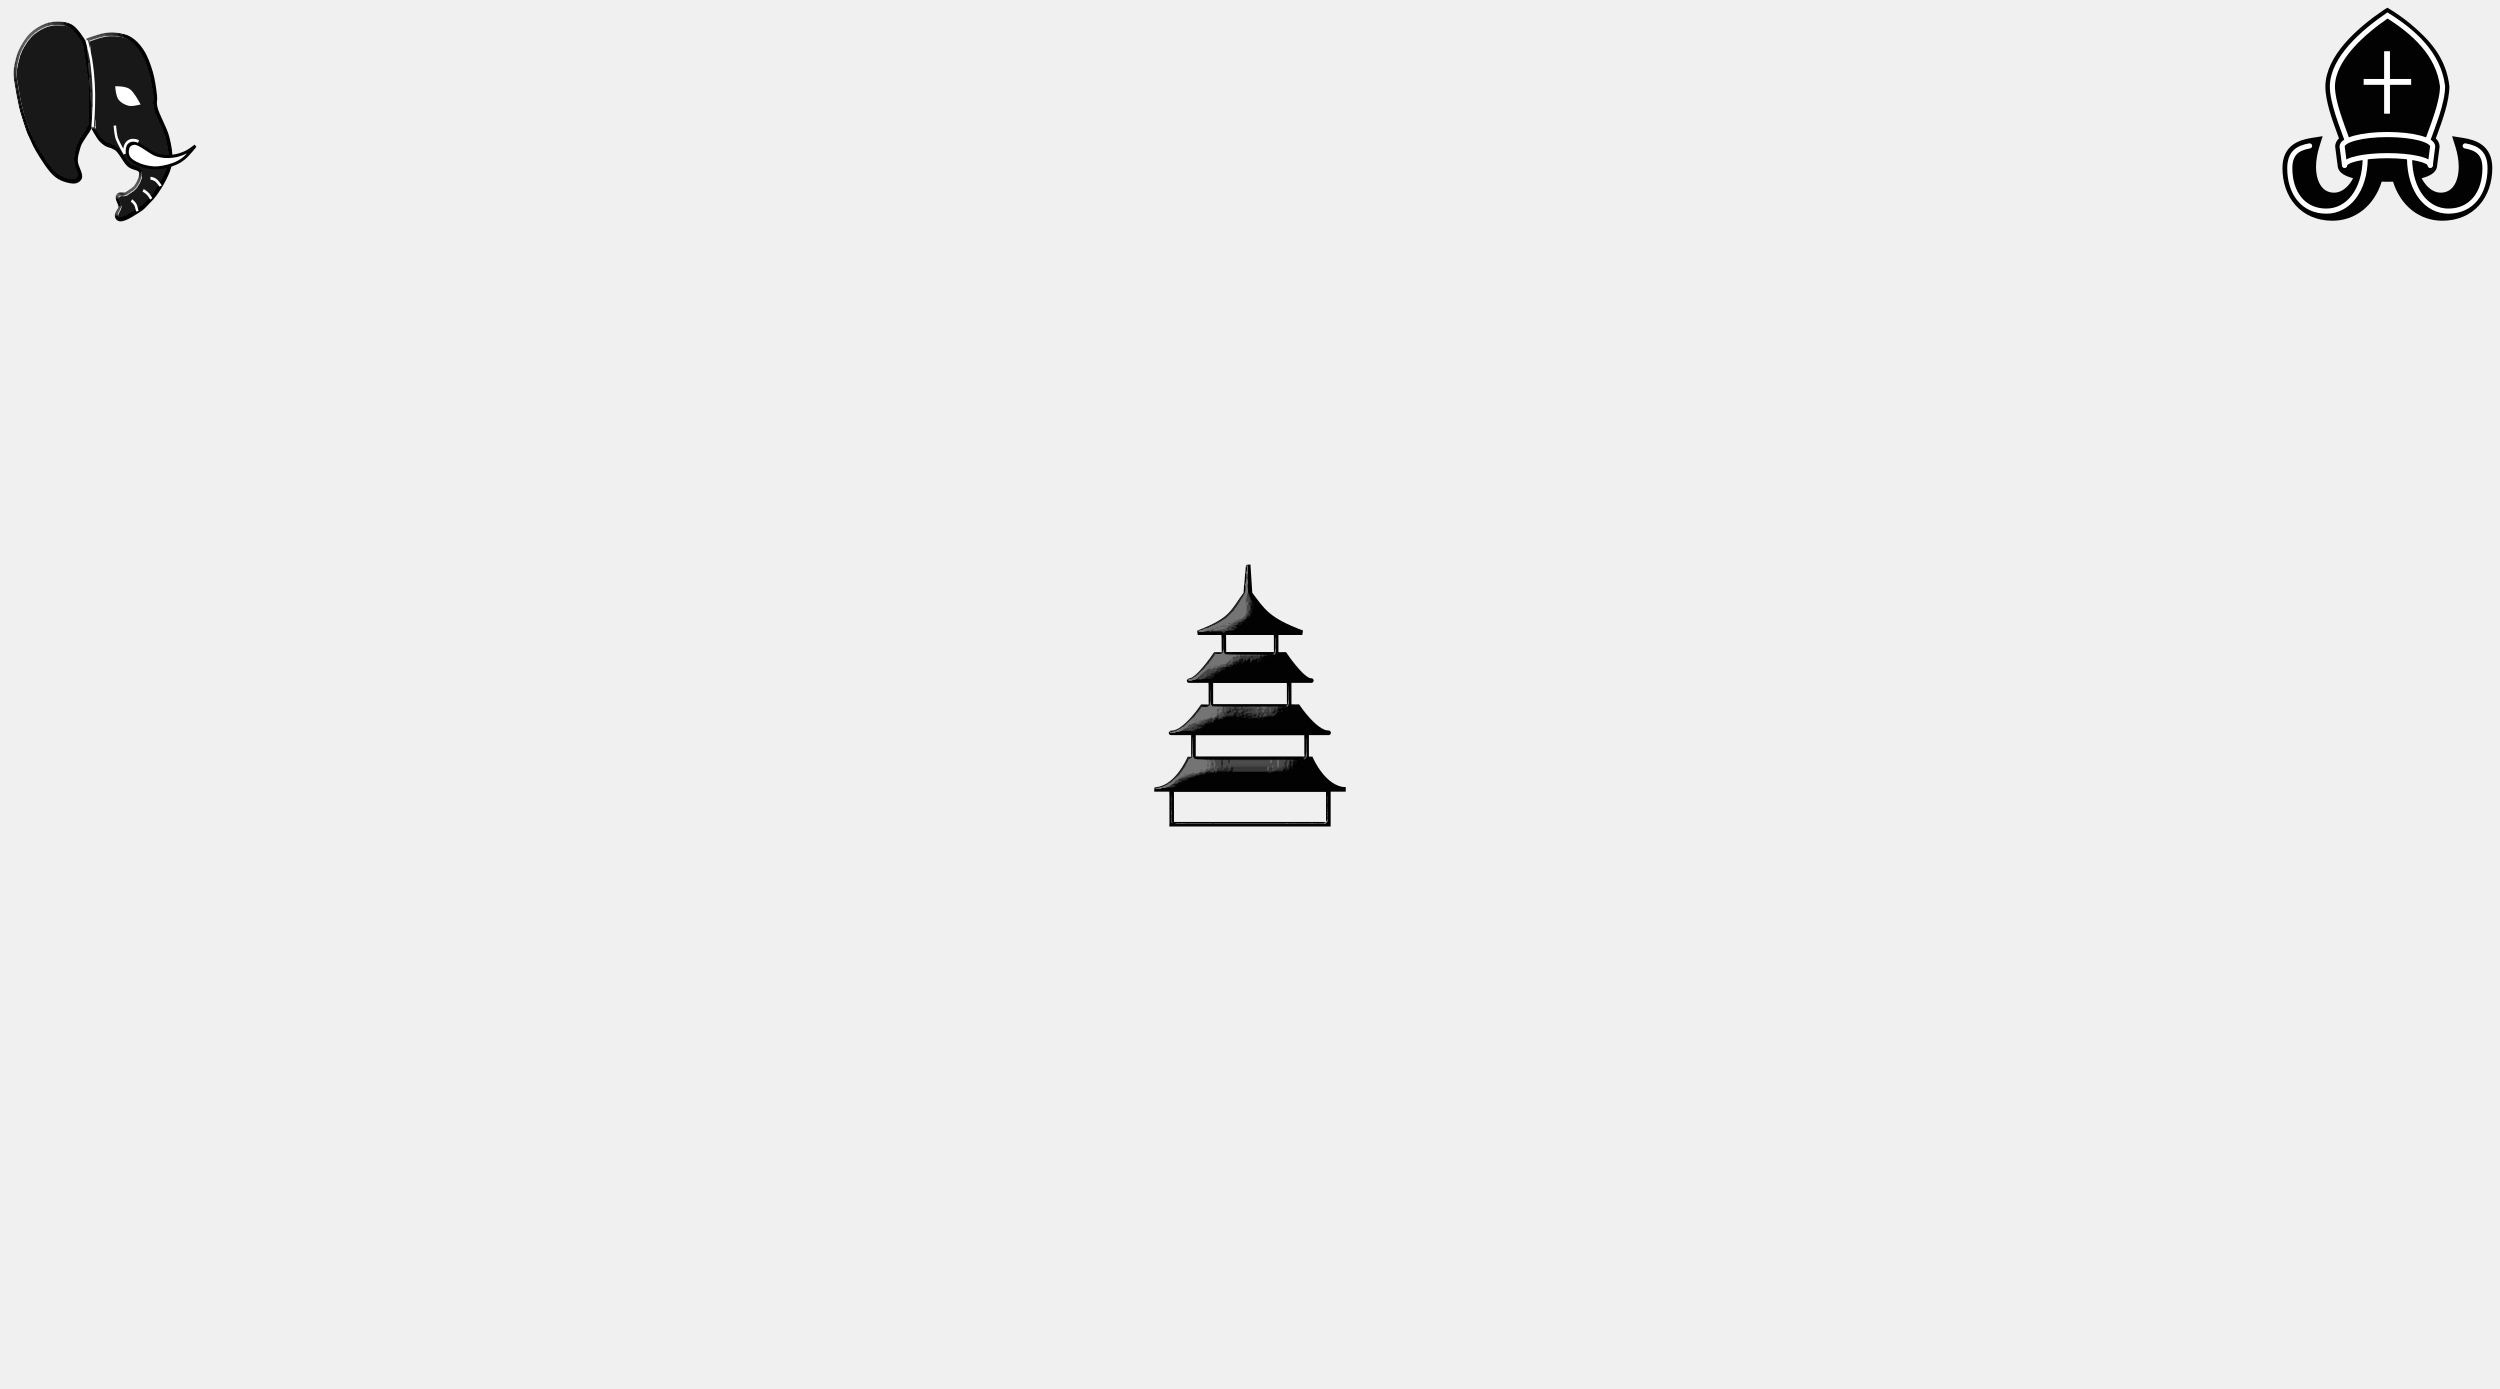
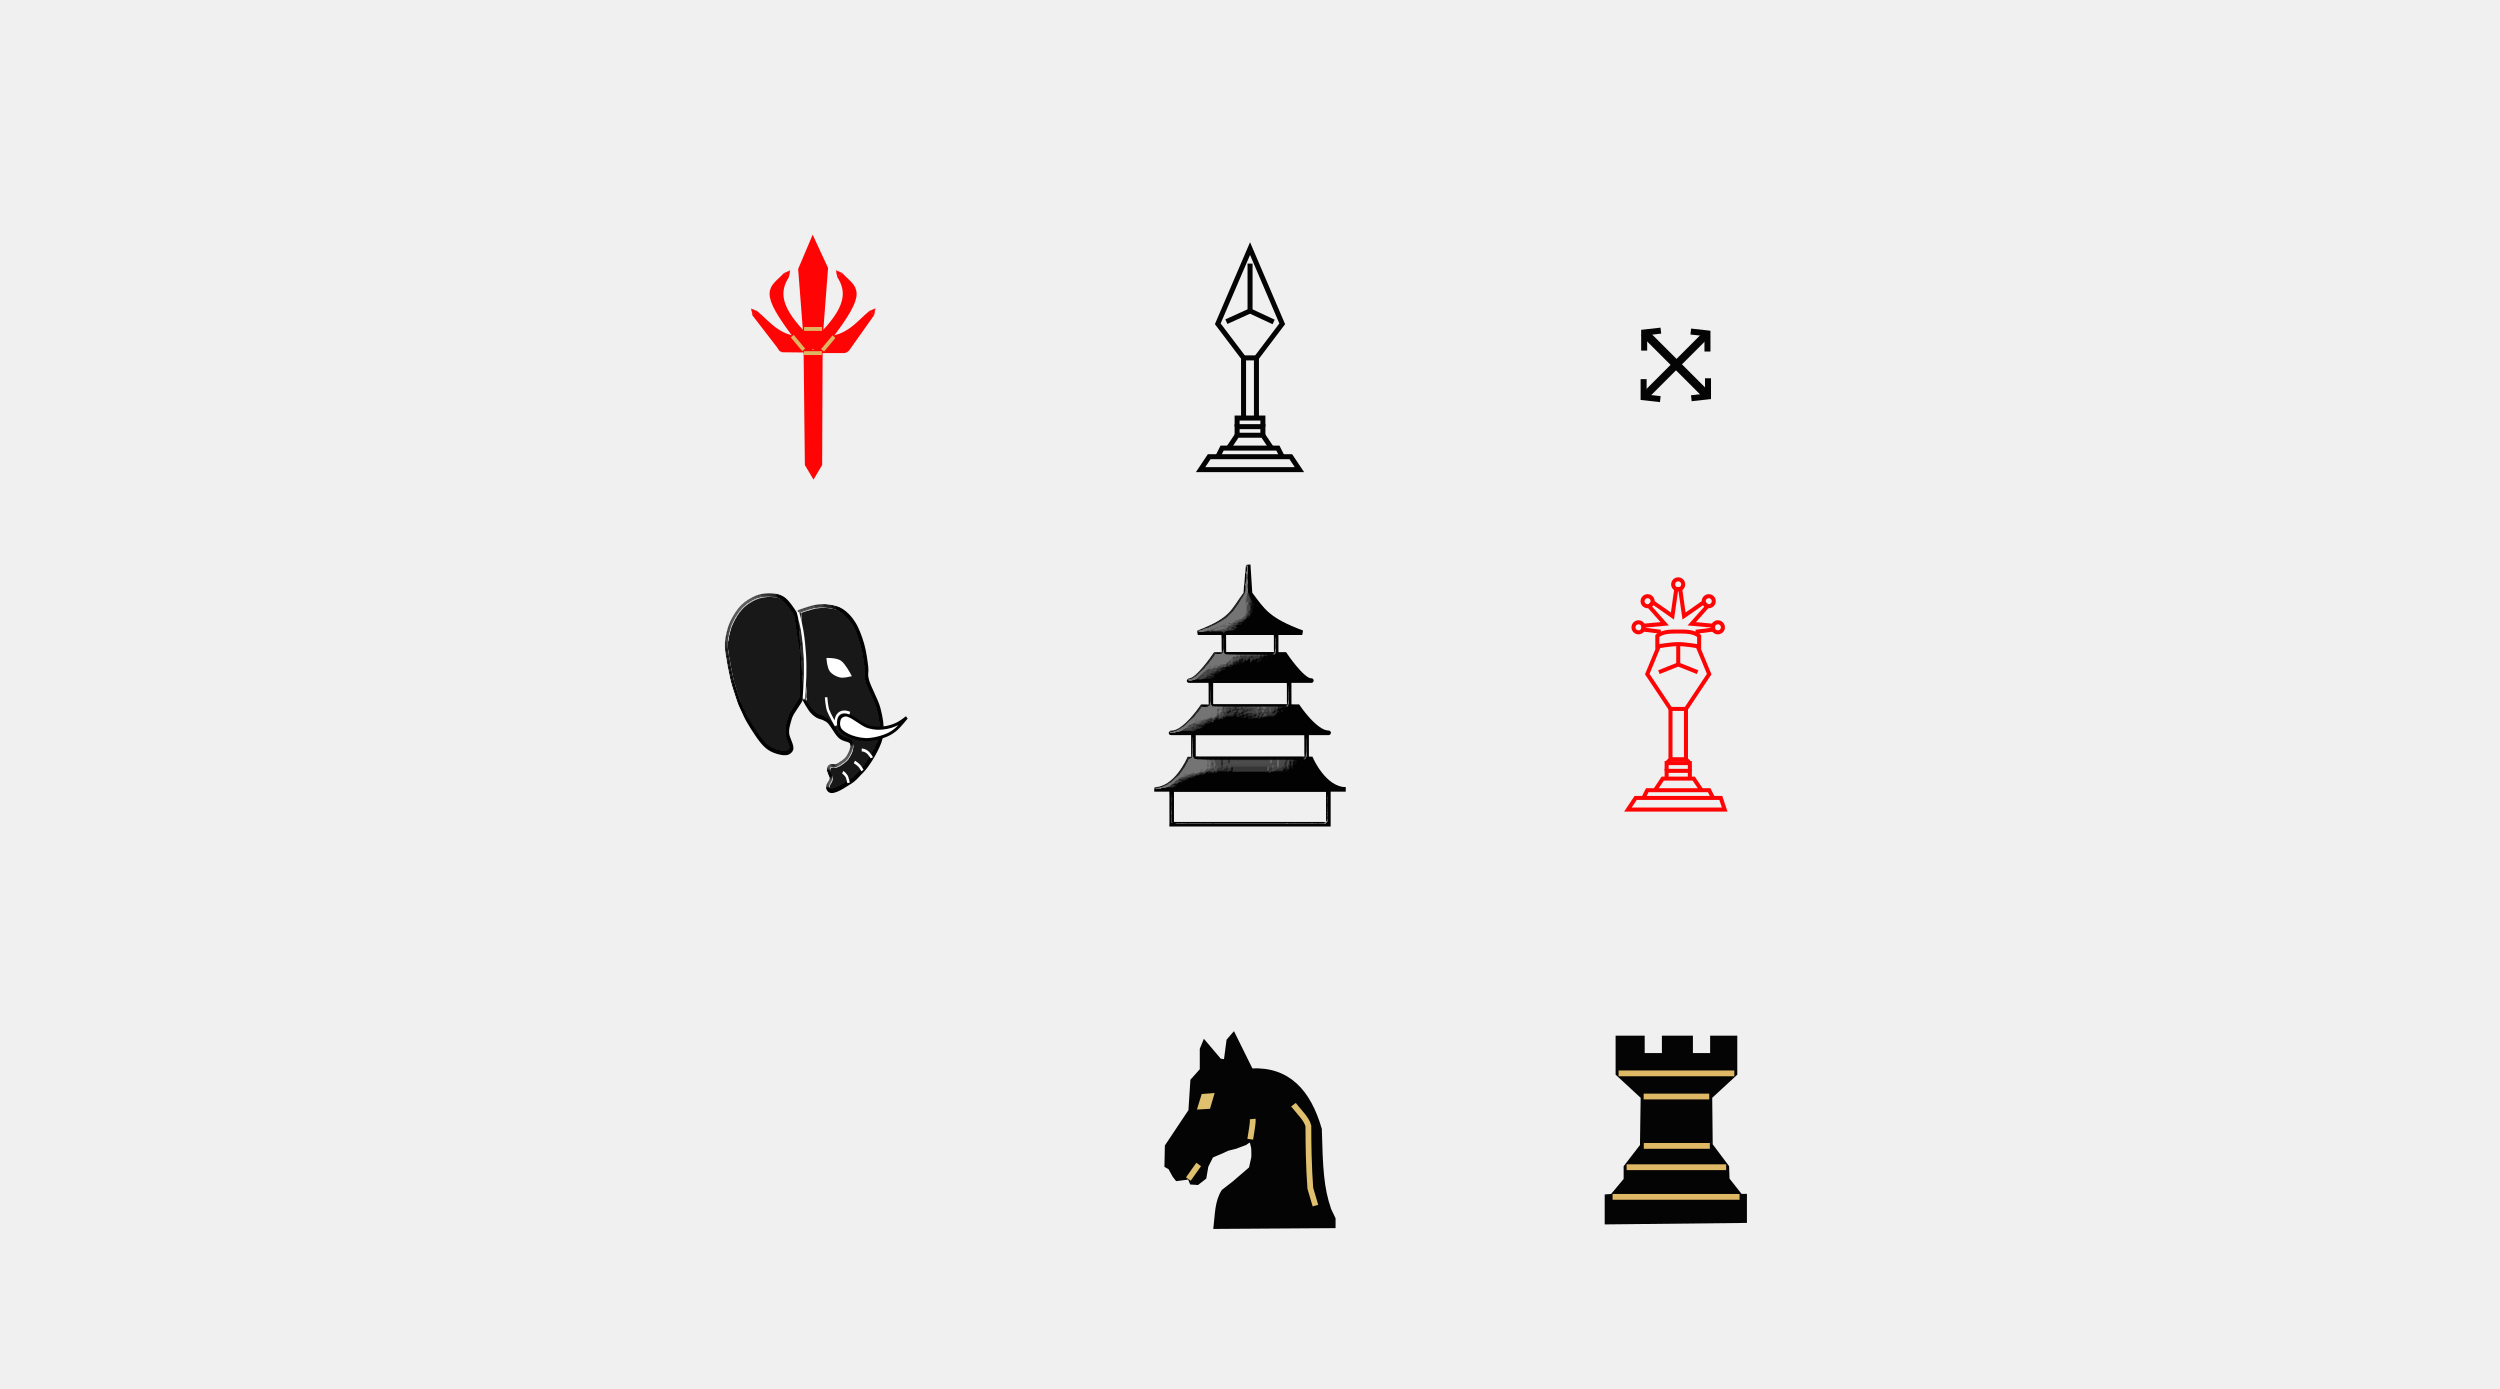
<svg xmlns="http://www.w3.org/2000/svg" width="648" height="360" version="1.1" id="svg1717">
  <defs id="defs1721">
    <filter style="color-interpolation-filters:sRGB" id="filter1006">
      <feGaussianBlur stdDeviation="5" result="result8" id="feGaussianBlur972" />
      <feComposite result="result6" in="SourceGraphic" operator="in" in2="result8" id="feComposite974" />
      <feComposite operator="in" result="result11" in2="result6" id="feComposite976" />
      <feFlood result="result10" flood-opacity="1" flood-color="rgb(255,255,255)" id="feFlood978" />
      <feBlend mode="multiply" in="result10" in2="result11" result="result12" id="feBlend980" />
      <feComposite result="fbSourceGraphic" operator="in" in2="SourceGraphic" in="result12" id="feComposite982" />
      <feFlood result="result6" flood-color="rgb(75,101,154)" id="feFlood984" />
      <feComposite k3="0.3" k2="0.3" k1="0.5" operator="arithmetic" result="result2" in="fbSourceGraphic" in2="result6" id="feComposite986" k4="0" />
      <feColorMatrix result="fbSourceGraphicAlpha" in="result2" values="1 0 0 -1 0 1 0 1 -1 0 1 0 0 -1 0 -0.8 -1 0 3.9 -2.7 " type="matrix" id="feColorMatrix988" />
      <feGaussianBlur result="result0" in="fbSourceGraphicAlpha" stdDeviation="0.5" id="feGaussianBlur990" />
      <feDiffuseLighting lighting-color="#ffffff" diffuseConstant="0.7" surfaceScale="50" result="result13" in="result0" id="feDiffuseLighting994">
        <feDistantLight elevation="20" azimuth="225" id="feDistantLight992" />
      </feDiffuseLighting>
      <feSpecularLighting specularExponent="20" specularConstant="0.7" surfaceScale="10" lighting-color="#ffffff" result="result1" in="result0" id="feSpecularLighting998">
        <feDistantLight elevation="45" azimuth="225" id="feDistantLight996" />
      </feSpecularLighting>
      <feBlend mode="screen" result="result5" in2="SourceGraphic" in="result13" id="feBlend1000" />
      <feComposite in="result1" k3="1" k2="1" operator="arithmetic" in2="result5" result="result9" id="feComposite1002" k1="0" k4="0" />
      <feComposite in2="SourceGraphic" operator="in" id="feComposite1004" result="fbSourceGraphic" />
      <feColorMatrix result="fbSourceGraphicAlpha" in="fbSourceGraphic" values="0 0 0 -1 0 0 0 0 -1 0 0 0 0 -1 0 0 0 0 1 0" id="feColorMatrix1032" />
      <feColorMatrix id="feColorMatrix1034" values="0.21 0.72 0.072 -0.55 0 0.21 0.72 0.072 -0.55 0 0.21 0.72 0.072 -0.55 0 0 0 0 1 0 " in="fbSourceGraphic" />
    </filter>
    <filter style="color-interpolation-filters:sRGB" id="filter894">
      <feGaussianBlur stdDeviation="5" result="result8" id="feGaussianBlur860" />
      <feComposite result="result6" in="SourceGraphic" operator="in" in2="result8" id="feComposite862" />
      <feComposite operator="in" result="result11" in2="result6" id="feComposite864" />
      <feFlood result="result10" flood-opacity="1" flood-color="rgb(255,255,255)" id="feFlood866" />
      <feBlend mode="multiply" in="result10" in2="result11" result="result12" id="feBlend868" />
      <feComposite result="fbSourceGraphic" operator="in" in2="SourceGraphic" in="result12" id="feComposite870" />
      <feFlood result="result6" flood-color="rgb(75,101,154)" id="feFlood872" />
      <feComposite k3="0.3" k2="0.3" k1="0.5" operator="arithmetic" result="result2" in="fbSourceGraphic" in2="result6" id="feComposite874" k4="0" />
      <feColorMatrix result="fbSourceGraphicAlpha" in="result2" values="1 0 0 -1 0 1 0 1 -1 0 1 0 0 -1 0 -0.8 -1 0 3.9 -2.7 " type="matrix" id="feColorMatrix876" />
      <feGaussianBlur result="result0" in="fbSourceGraphicAlpha" stdDeviation="0.5" id="feGaussianBlur878" />
      <feDiffuseLighting lighting-color="#ffffff" diffuseConstant="0.7" surfaceScale="50" result="result13" in="result0" id="feDiffuseLighting882">
        <feDistantLight elevation="20" azimuth="225" id="feDistantLight880" />
      </feDiffuseLighting>
      <feSpecularLighting specularExponent="20" specularConstant="0.7" surfaceScale="10" lighting-color="#ffffff" result="result1" in="result0" id="feSpecularLighting886">
        <feDistantLight elevation="45" azimuth="225" id="feDistantLight884" />
      </feSpecularLighting>
      <feBlend mode="screen" result="result5" in2="SourceGraphic" in="result13" id="feBlend888" />
      <feComposite in="result1" k3="1" k2="1" operator="arithmetic" in2="result5" result="result9" id="feComposite890" k1="0" k4="0" />
      <feComposite in2="SourceGraphic" operator="in" id="feComposite892" result="fbSourceGraphic" />
      <feColorMatrix result="fbSourceGraphicAlpha" in="fbSourceGraphic" values="0 0 0 -1 0 0 0 0 -1 0 0 0 0 -1 0 0 0 0 1 0" id="feColorMatrix968" />
      <feColorMatrix id="feColorMatrix970" values="0.21 0.72 0.072 -0.3 0 0.21 0.72 0.072 -0.3 0 0.21 0.72 0.072 -0.3 0 0 0 0 1 0 " in="fbSourceGraphic" />
    </filter>
    <filter style="color-interpolation-filters:sRGB" id="filter930">
      <feGaussianBlur stdDeviation="5" result="result8" id="feGaussianBlur896" />
      <feComposite result="result6" in="SourceGraphic" operator="in" in2="result8" id="feComposite898" />
      <feComposite operator="in" result="result11" in2="result6" id="feComposite900" />
      <feFlood result="result10" flood-opacity="1" flood-color="rgb(255,255,255)" id="feFlood902" />
      <feBlend mode="multiply" in="result10" in2="result11" result="result12" id="feBlend904" />
      <feComposite result="fbSourceGraphic" operator="in" in2="SourceGraphic" in="result12" id="feComposite906" />
      <feFlood result="result6" flood-color="rgb(75,101,154)" id="feFlood908" />
      <feComposite k3="0.3" k2="0.3" k1="0.5" operator="arithmetic" result="result2" in="fbSourceGraphic" in2="result6" id="feComposite910" k4="0" />
      <feColorMatrix result="fbSourceGraphicAlpha" in="result2" values="1 0 0 -1 0 1 0 1 -1 0 1 0 0 -1 0 -0.8 -1 0 3.9 -2.7 " type="matrix" id="feColorMatrix912" />
      <feGaussianBlur result="result0" in="fbSourceGraphicAlpha" stdDeviation="0.5" id="feGaussianBlur914" />
      <feDiffuseLighting lighting-color="#ffffff" diffuseConstant="0.7" surfaceScale="50" result="result13" in="result0" id="feDiffuseLighting918">
        <feDistantLight elevation="20" azimuth="225" id="feDistantLight916" />
      </feDiffuseLighting>
      <feSpecularLighting specularExponent="20" specularConstant="0.7" surfaceScale="10" lighting-color="#ffffff" result="result1" in="result0" id="feSpecularLighting922">
        <feDistantLight elevation="45" azimuth="225" id="feDistantLight920" />
      </feSpecularLighting>
      <feBlend mode="screen" result="result5" in2="SourceGraphic" in="result13" id="feBlend924" />
      <feComposite in="result1" k3="1" k2="1" operator="arithmetic" in2="result5" result="result9" id="feComposite926" k1="0" k4="0" />
      <feComposite in2="SourceGraphic" operator="in" id="feComposite928" result="fbSourceGraphic" />
      <feColorMatrix result="fbSourceGraphicAlpha" in="fbSourceGraphic" values="0 0 0 -1 0 0 0 0 -1 0 0 0 0 -1 0 0 0 0 1 0" id="feColorMatrix964" />
      <feColorMatrix id="feColorMatrix966" values="0.21 0.72 0.072 -0.3 0 0.21 0.72 0.072 -0.3 0 0.21 0.72 0.072 -0.3 0 0 0 0 1 0 " in="fbSourceGraphic" />
    </filter>
  </defs>
  <filter id="drop-shadow">
    <feGaussianBlur in="SourceAlpha" result="blur" stdDeviation="2" id="feGaussianBlur1692" />
    <feOffset result="offsetBlur" dx="2" dy="2" id="feOffset1694" />
    <feBlend in="SourceGraphic" in2="offsetBlur" mode="normal" id="feBlend1696" />
  </filter>
  <g id="layer1" style="opacity:0.99">
    <g transform="matrix(0.8527559,0,0,0.8527559,276.6187,55.12456)" style="stroke:#000000;stroke-width:1.407;stroke-miterlimit:4;stroke-dasharray:none;stroke-opacity:1;filter:url(#filter1006)" id="g924">
      <g style="stroke:#000000;stroke-width:1.407;stroke-miterlimit:4;stroke-dasharray:none;stroke-opacity:1" id="g873">
        <g style="stroke:#000000;stroke-width:1.407;stroke-miterlimit:4;stroke-dasharray:none;stroke-opacity:1" id="g12507">
          <g style="stroke:#000000;stroke-width:1.407;stroke-miterlimit:4;stroke-dasharray:none;stroke-opacity:1" id="g12482" transform="translate(-0.932232,-3.34937)">
            <path id="path8065" d="m 32.682,189.224 h 47.625 v -10.583 h -47.625 z" style="fill:none;stroke:#000000;stroke-width:1.407;stroke-linecap:butt;stroke-linejoin:miter;stroke-miterlimit:4;stroke-dasharray:none;stroke-opacity:1" />
            <path id="path8069" d="m 39.297,169.381 v -7.938 h 34.396 v 7.938 z" style="fill:none;stroke:#000000;stroke-width:1.407;stroke-linecap:butt;stroke-linejoin:miter;stroke-miterlimit:4;stroke-dasharray:none;stroke-opacity:1" />
            <path id="path8110" d="m 48.557,137.631 -0.041,-6.615 h 15.916 l -4e-6,6.615 z" style="fill:none;stroke:#000000;stroke-width:1.407;stroke-linecap:butt;stroke-linejoin:miter;stroke-miterlimit:4;stroke-dasharray:none;stroke-opacity:1" />
            <path id="path8112" d="m 44.588,153.506 v -7.938 h 23.792 l 0.021,7.938 z" style="fill:none;stroke:#000000;stroke-width:1.407;stroke-linecap:butt;stroke-linejoin:miter;stroke-miterlimit:4;stroke-dasharray:none;stroke-opacity:1" />
            <path id="path8114" d="m 72.37,131.016 c -10.583,-3.969 -11.906,-6.615 -15.875,-11.906 l -0.562,-8.76 -0.76,8.76 c -3.969,5.292 -3.969,7.938 -14.552,11.906 z" style="fill:#000000;fill-opacity:1;stroke:#000000;stroke-width:1.407;stroke-linecap:butt;stroke-linejoin:miter;stroke-miterlimit:4;stroke-dasharray:none;stroke-opacity:1" />
            <path id="path8177" d="m 85.599,178.641 c -6.615,0 -10.583,-9.26 -10.583,-9.26 H 37.974 c 0,0 -3.969,9.26 -10.583,9.26 z" style="fill:#000000;fill-opacity:1;stroke:#000000;stroke-width:1.407;stroke-linecap:butt;stroke-linejoin:miter;stroke-miterlimit:4;stroke-dasharray:none;stroke-opacity:1" />
          </g>
          <path id="path8177-6" d="m 31.75,158.094 c -3.969,0 51.594,0 47.625,0 -3.969,0 -9.26,-7.938 -9.26,-7.938 H 41.01 c 0,0 -5.292,7.938 -9.26,7.938 z" style="fill:#000000;fill-opacity:1;stroke:#000000;stroke-width:1.407;stroke-linecap:butt;stroke-linejoin:miter;stroke-miterlimit:4;stroke-dasharray:none;stroke-opacity:1" />
        </g>
        <path id="path8177-6-5" d="m 37.042,142.219 c -2.646,0 39.688,0 37.042,0 -2.646,0 -7.938,-7.938 -7.938,-7.938 H 44.979 c 0,0 -5.292,7.938 -7.938,7.938 z" style="fill:#000000;fill-opacity:1;stroke:#000000;stroke-width:1.407;stroke-linecap:butt;stroke-linejoin:miter;stroke-miterlimit:4;stroke-dasharray:none;stroke-opacity:1" />
      </g>
    </g>
-     <g transform="matrix(0.9191669,0,0,1.069525,-161.4609,-19.8663)" id="g7593">
+     <g transform="matrix(0.9191669,0,0,1.069525,22.89748,128.3142)" id="g7593">
      <g id="g7528" style="stroke:#000000;stroke-width:1.488;stroke-miterlimit:4;stroke-dasharray:none;stroke-opacity:1" transform="matrix(0.672,0,0,0.672,14.20632,-42.64854)">
        <g style="stroke:#000000;stroke-width:13.227;stroke-miterlimit:4;stroke-dasharray:none;stroke-opacity:1" transform="matrix(0.1125,0,0,0.1125,214.5168,75.186)" id="g833">
          <path style="fill:#000000;fill-opacity:1;stroke:#000000;stroke-width:12.566;stroke-linecap:butt;stroke-linejoin:miter;stroke-miterlimit:4;stroke-dasharray:none;stroke-opacity:1;filter:url(#filter894)" d="m 327.57,544.944 c -8.56,-24.94 -15.848,-39.205 -22.048,-63.534 -6.2,-24.33 -12.008,-50.01 -17.364,-80.37 -5.356,-30.361 -0.74,-49.465 7.007,-74.155 7.747,-24.69 25.389,-49.155 39.412,-64.304 14.023,-15.149 31.438,-25.21 50.04,-33.709 18.602,-8.499 36.597,-11.7 57.824,-11.925 21.227,-0.226 36.984,1.447 53.932,10.372 16.948,8.925 40.844,39.504 49.784,53.932 0,0 7.542,43.906 11.101,65.859 3.559,21.954 8.529,43.841 10.252,65.859 1.724,22.018 0.221,43.906 0.119,65.859 -0.102,21.954 -0.729,65.859 -0.729,65.859 -5.815,17.814 -36.458,44.621 -43.561,66.378 -7.103,21.757 -11.504,31.522 -10.379,48.471 1.125,16.949 22.156,42.69 14.528,53.17 -7.628,10.48 -19.914,13.967 -45.635,8.297 -25.721,-5.67 -43.68,-13.646 -64.304,-35.263 -20.624,-21.617 -54.459,-67.867 -63.267,-86.084 -8.807,-18.217 -18.153,-29.773 -26.713,-54.713 z" id="path817" />
          <path style="fill:#000000;fill-opacity:1;stroke:#000000;stroke-width:13.227;stroke-linecap:butt;stroke-linejoin:miter;stroke-miterlimit:4;stroke-dasharray:none;stroke-opacity:1;filter:url(#filter930)" d="m 552.423,271.298 c 0,0 47.827,-14.946 67.688,-17.468 19.862,-2.521 34.06,-2.263 50.22,0 16.16,2.263 30.332,4.51 45.853,13.101 15.521,8.591 30.26,21.454 43.67,39.303 13.409,17.849 24.673,43.855 32.752,67.688 8.08,23.833 12.81,55.206 15.284,74.239 2.474,19.033 -3.604,16.198 2.183,39.303 5.787,23.105 35.095,65.012 43.67,93.89 8.574,28.878 13.503,53.564 10.917,76.422 -2.586,22.858 -10.691,37.455 -21.835,56.771 -11.144,19.316 -24.696,36.826 -35.392,49.448 -10.697,12.622 -19.348,19.079 -27.929,26.974 -8.581,7.895 -19.719,18.878 -34.936,26.202 -15.217,7.324 -61.985,37.432 -76.422,24.018 -14.437,-13.414 8.82,-24.762 8.734,-37.119 -0.086,-12.357 -14.92,-25.16 -8.734,-34.936 6.186,-9.776 21.563,0.202 32.752,-6.55 11.19,-6.752 27.852,-13.711 36.579,-25.376 8.727,-11.665 19.6,-29.263 15.824,-44.495 -3.776,-15.232 -29.154,-9.891 -45.853,-24.018 -16.7,-14.128 -32.24,-45.425 -48.037,-52.396 -15.797,-6.971 -14.357,-6.64 -24.018,-8.742 -9.661,-2.102 -19.772,-7.855 -30.569,-17.468 -10.797,-9.613 -30.569,-41.486 -30.569,-41.486" id="path819" />
          <path style="fill:#ffffff;fill-opacity:1;stroke:#000000;stroke-width:9.891;stroke-linecap:butt;stroke-linejoin:miter;stroke-miterlimit:4;stroke-dasharray:none;stroke-opacity:1" d="m 957.674,609.068 c 0,0 -21.643,14.977 -36.042,20.801 -14.399,5.824 -31.841,10.9 -50.059,12.481 -18.218,1.581 -33.814,1.922 -58.068,-4.16 -24.254,-6.082 -64.562,-39.088 -84.098,-37.442 -19.536,1.646 -22.704,14.561 -22.704,14.561 -2.796,8.547 -4.089,17.269 0.678,27.042 4.767,9.773 14.094,15.468 30.035,22.881 15.941,7.413 43.362,13.817 66.077,14.561 22.715,0.744 49.341,-4.67 68.08,-10.401 18.738,-5.731 29.41,-10.814 44.051,-20.801 14.641,-9.988 42.049,-39.522 42.049,-39.522 z" id="path825" />
          <path style="fill:#ffffff;fill-opacity:1;stroke:#ffffff;stroke-width:13.227;stroke-linecap:butt;stroke-linejoin:miter;stroke-miterlimit:4;stroke-dasharray:none;stroke-opacity:1" d="m 742.69,471.958 c 0,0 -21.861,4.501 -33.5,1.971 -11.639,-2.53 -25.943,-8.642 -33.5,-17.735 -7.557,-9.093 -9.853,-31.53 -9.853,-31.53 0,0 29.523,-0.093 43.353,7.882 13.83,7.975 33.5,39.412 33.5,39.412 z" id="path827" />
        </g>
        <path id="path823" d="m 288.447,136.399 c 0,0 0.254,3.235 0.849,4.691 0.595,1.455 3.25,5.456 3.25,5.456 -0.549,-4.252 2.462,-5.679 5.847,-4.411" style="fill:none;stroke:#ffffff;stroke-width:1.042;stroke-linecap:butt;stroke-linejoin:miter;stroke-miterlimit:4;stroke-dasharray:none;stroke-opacity:1" />
      </g>
      <path style="fill:none;stroke:#ffffff;stroke-width:0.7;stroke-linecap:butt;stroke-linejoin:miter;stroke-miterlimit:4;stroke-dasharray:none;stroke-opacity:1" d="m 201.775,49.351 c 0,0 0.3,-3.491 0.345,-5.241 0.046,-1.747 0.05,-3.498 -0.071,-5.241 -0.14,-2.021 -0.37,-4.042 -0.755,-6.032 -0.291,-1.506 -1.171,-4.45 -1.171,-4.45" id="path7532" />
      <path style="fill:none;stroke:#ffffff;stroke-width:0.7;stroke-linecap:butt;stroke-linejoin:miter;stroke-miterlimit:4;stroke-dasharray:none;stroke-opacity:1" d="m 214.375,69.767 c 0,0 -0.122,-0.659 -0.4,-1.332 -0.278,-0.673 -1.236,-1.277 -1.236,-1.277" id="path7534" />
      <path style="fill:none;stroke:#ffffff;stroke-width:0.7;stroke-linecap:butt;stroke-linejoin:miter;stroke-miterlimit:4;stroke-dasharray:none;stroke-opacity:1" d="m 220.935,63.674 c 0,0 -0.128,-0.309 -0.921,-1.088 -0.793,-0.779 -1.925,-0.813 -1.925,-0.813" id="path7538" />
      <path style="fill:none;stroke:#ffffff;stroke-width:0.7;stroke-linecap:butt;stroke-linejoin:miter;stroke-miterlimit:4;stroke-dasharray:none;stroke-opacity:1" d="m 218.295,66.771 c 0,0 -0.393,-0.677 -0.864,-1.134 -0.471,-0.457 -1.406,-0.942 -1.406,-0.942" id="path7538-8" />
    </g>
-     <g transform="matrix(0.08763749,0,0,0.08763749,583.7599,-5.230093)" id="g2518">
-       <path id="path1928" d="m 237.8,702.4 c -42,0 -77.3,-14.9 -102.2,-43 -23,-25.9 -35.6,-62.3 -35.6,-102.5 0,-59.2 41.5,-73.3 77.5,-79.1 l 16.4,-2.6 -5,15.8 c -6.5,20.5 -10.2,42.9 -10.2,61.2 0,54 24.4,87.6 63.6,87.6 29.2,0 56.6,-23.8 70.7,-60.2 -11.8,-2.4 -21.5,-5.2 -29.1,-8.4 -13.4,-5.6 -20.1,-13 -20.5,-21.8 l -7,-55.7 v -0.6 c 0,-9.1 5.6,-15.6 12.9,-20.5 -1.6,-4.3 -3.3,-8.9 -5.1,-13.5 -16.6,-44.9 -37.3,-100.9 -37.3,-143.7 0,-50.4 22.1,-95.4 62.4,-126.9 10.9,-15.3 27.2,-32 48.5,-49.7 17.8,-14.8 38,-29.3 56.9,-40.9 l 5.4,-3.2 5.4,3.2 c 36.1,22.1 82.4,58.6 105.4,90.7 40.3,31.5 62.5,76.4 62.5,126.5 0,43.1 -20.7,99.5 -37.5,144.7 -1.6,4.4 -2.9,8.6 -4.4,12.7 7.2,5 13.3,11.4 13.3,20.5 v 0.6 l -7.6,55.6 c -0.6,13.7 -17.1,23.7 -50,30.3 14.1,36.4 41.5,60.2 70.6,60.2 39.2,0 63.5,-33.6 63.5,-87.6 0,-18.4 -3.7,-40.7 -10.2,-61.2 l -5,-15.8 16.3,2.6 c 25.3,4 42.8,10.9 55.2,21.7 15,13.2 22.4,32 22.4,57.3 0,40.2 -12.6,76.6 -35.6,102.5 -24.8,28.1 -60.3,43 -102.2,43 -65.6,0 -118.8,-45.1 -137.8,-115.7 -8,0.3 -16.2,0.5 -24.4,0.5 -8.2,0 -16.4,-0.2 -24.4,-0.5 -18.9,70.7 -72.3,115.9 -137.8,115.9 z" />
-       <path id="path1930" d="m 400,106.5 c 33.5,20.5 80.6,56.7 103.2,89.2 35.9,27.5 59.8,68.3 59.8,119.3 0,48.3 -28.5,117.6 -44.4,161.9 9.7,5.4 15.2,10.2 15.2,16.2 l -7.2,55.4 c 0,9.5 -21,17.9 -53.1,23.1 13.2,44.7 45.9,78.4 84.2,78.4 45.7,0 73.9,-38.9 73.9,-97.8 0,-20 -4,-43.3 -10.7,-64.3 41.5,6.6 68.9,21.9 68.9,68.9 0,75 -45.6,135.2 -127.5,135.2 -62,0 -113.6,-43.6 -129.9,-116.1 -10.4,0.6 -21.2,1 -32.4,1 -11.2,0 -22,-0.3 -32.4,-1 -16.3,72.5 -68,116.1 -130,116.1 -82,0 -127.5,-60.3 -127.5,-135.2 0,-47 27.4,-62.4 68.9,-68.9 -6.6,21 -10.7,44.4 -10.7,64.3 0,59 28.1,97.8 73.9,97.8 38.3,0 71.1,-33.7 84.2,-78.4 -32.2,-5.2 -53.1,-13.5 -53.1,-23 L 266,493 c 0,-5.9 5.5,-10.8 15.2,-16.2 -15.8,-44.3 -44.4,-113.3 -44.4,-161.6 0,-51 23.9,-92.2 59.7,-119.7 22.9,-32.4 70,-68.4 103.5,-89 m 0,-24 -10.7,6.5 c -79.063,53.73 -171.293,135.218 -172.8,226.1 0,44.7 21.1,101.6 37.9,147.3 0.9,2.2 1.6,4.3 2.4,6.5 -6,5.7 -11.2,13.5 -11.2,24.1 v 1.3 l 0.2,1.3 7.1,54.8 c 0.3,5.7 2.7,13.4 10.6,20.4 4.2,3.8 9.5,6.9 16.4,9.8 5.3,2.3 11.6,4.3 18.6,6.2 -5.2,10.2 -11.6,19 -18.9,26 -8,7.7 -21,16.7 -37.4,16.7 -15.8,0 -28.4,-6.3 -37.6,-18.6 -10.3,-13.8 -15.7,-34.1 -15.7,-58.8 0,-17.4 3.6,-38.6 9.7,-58.1 l 9.9,-31.6 -32.7,5.2 c -37,5.8 -86.2,21.5 -86.2,89.2 0,21.1 3.2,41 9.5,59.4 6.5,19 16.2,35.7 28.7,49.9 26.9,30.3 64.9,46.4 109.8,46.4 67.9,0 123.4,-44.7 145.5,-115.5 5.5,0.1 11.1,0.2 16.8,0.2 5.6,0 11.2,-0.1 16.8,-0.2 21.9,70.7 77.5,115.5 145.5,115.5 45,0 82.9,-16.1 109.8,-46.4 12.5,-14.1 22.1,-30.9 28.7,-49.9 6.3,-18.4 9.5,-38.3 9.5,-59.4 0,-67.7 -49.1,-83.4 -86.2,-89.2 l -32.7,-5.2 9.9,31.6 c 6.2,19.5 9.7,40.7 9.7,58.1 0,24.6 -5.4,44.9 -15.7,58.8 -9.2,12.3 -21.8,18.6 -37.6,18.6 -16.4,0 -29.4,-9.1 -37.4,-16.7 -7.2,-7 -13.7,-15.9 -18.9,-26 7.1,-1.8 13.3,-3.9 18.7,-6.2 6.8,-2.9 12.2,-6.2 16.4,-9.9 7.9,-7.1 10.2,-14.7 10.6,-20.4 l 7.1,-54.5 0.1,-1.3 v -1.4 c 0,-10.6 -5.2,-18.4 -11.1,-24 0.6,-1.9 1.4,-3.9 2.2,-5.8 17,-46 38,-103.4 38,-148.3 C 574.084,230.83 524.226,177.243 469,131 450.7,115.8 430.1,101 410.9,89.1 Z" />
-       <g style="fill:none;stroke:#f2f2f2;stroke-miterlimit:10" id="g1946" stroke-miterlimit="10">
-         <g style="stroke-width:15.12" id="g1942">
-           <g style="stroke-linecap:round" id="g1938">
-             <path id="path1932" d="m 526.7,548.5 7.2,-55.7 c 0,-19.7 -58.9,-35.2 -133.9,-35.2 -75.1,0 -133.9,15.7 -133.9,35.2 l 7.2,55.7" style="stroke:#ffffff;stroke-opacity:1" />
-             <path id="path1934" d="m 273.4,548.5 c 0,-15.7 56.7,-28.4 126.7,-28.4 70,0 126.7,12.7 126.7,28.4" style="stroke:#ffffff;stroke-opacity:1" />
-             <path id="path1936" d="m 169.8,491.2 c -35.2,6.3 -58.5,21.1 -58.5,66.2 0,72 38.8,126.7 108.3,126.7 63.3,0 113.9,-59.6 114.8,-156.2 m 295.7,-36.7 c 35.2,6.3 58.5,21.1 58.5,66.2 0,72 -38.8,126.7 -108.3,126.7 -63.3,0 -113.9,-59.6 -114.8,-156.2" style="stroke:#ffffff;stroke-opacity:1" />
+     <g id="g20352" transform="matrix(1.1,0,0,1.1,322.9289,199.1998)" style="display:inline;opacity:0.99;fill:#000000;fill-opacity:1">
+       <path style="fill:#000000;fill-opacity:1;stroke:#000000;stroke-width:1.4;stroke-linecap:butt;stroke-linejoin:miter;stroke-miterlimit:4;stroke-dasharray:none;stroke-opacity:1" d="m 87.823,63.652 v 8.182 l 5.909,5.455 -0.172,11.678 -3.844,4.98 v 3.017 l -3.307,3.968 -1.157,0.083 v 5.704 l 32.116,-0.339 v -5.455 h -0.909 l -3.184,-4.043 -0.103,-2.935 -3.864,-5.166 -0.121,-11.492 5.909,-5.455 V 63.652 h -5 v 4.091 h -5.455 l 1e-5,-4.091 h -5.909 v 4.091 H 93.278 V 63.652 Z" id="path20267" />
+       <path style="fill:#000000;fill-opacity:1;stroke:#dfb664;stroke-width:1.364;stroke-linecap:butt;stroke-linejoin:miter;stroke-miterlimit:4;stroke-dasharray:none;stroke-opacity:1" d="M 87.823,71.834 H 115.096" id="path20269" />
+       <path style="fill:#000000;fill-opacity:1;stroke:#dfb664;stroke-width:1.364;stroke-linecap:butt;stroke-linejoin:miter;stroke-miterlimit:4;stroke-dasharray:none;stroke-opacity:1" d="M 93.732,77.288 H 109.187" id="path20271" />
+       <path style="fill:#000000;fill-opacity:1;stroke:#dfb664;stroke-width:1.364;stroke-linecap:butt;stroke-linejoin:miter;stroke-miterlimit:4;stroke-dasharray:none;stroke-opacity:1" d="m 93.767,88.925 h 15.561" id="path20273" />
+       <path style="fill:#000000;fill-opacity:1;stroke:#dfb664;stroke-width:1.364;stroke-linecap:butt;stroke-linejoin:miter;stroke-miterlimit:4;stroke-dasharray:none;stroke-opacity:1" d="M 89.717,93.947 H 113.172" id="path20275" />
+       <path style="fill:#000000;fill-opacity:1;stroke:#dfb664;stroke-width:1.364;stroke-linecap:butt;stroke-linejoin:miter;stroke-miterlimit:4;stroke-dasharray:none;stroke-opacity:1" d="M 86.41,100.932 H 116.334" id="path20277" />
+     </g>
+     <g transform="matrix(1.260991,0,0,1.260991,-163.5891,190.6598)" id="g8333-29" style="opacity:0.99">
+       <g id="g8329-2" transform="matrix(0.5770575,0,0,0.5770575,442.0274,27.09883)" style="stroke-width:1.386;stroke-miterlimit:4;stroke-dasharray:none">
+         <path id="path8321" d="m -112.144,62.364 -0.979,2.377 v 7.411 l -3.356,3.775 -0.699,10.767 -8.39,12.585 -0.14,6.992 1.258,0.699 1.538,2.797 0.979,1.258 3.216,-0.419 0.699,-3.496 0.979,-1.678 -0.699,4.475 0.979,2.377 2.097,0.14 2.517,-1.958 0.699,-4.055 1.818,-3.636 3.636,-1.538 2.097,-0.979 2.797,-0.699 3.356,-1.258 1.958,-1.258 2.936,-4.894 -2.657,4.754 0.699,3.076 c 0,0 0.14,2.797 0,3.496 -0.14,0.699 -0.839,3.775 -0.839,3.775 l -6.013,5.174 -3.775,2.936 c -2.415,3.807 -2.26,8.363 -2.797,12.725 l 42.089,-0.28 v -2.657 l -1.538,-3.216 c -2.688,-7.818 -2.996,-14.833 -3.356,-28.665 -3.891,-13.476 -11.271,-21.647 -24.47,-20.975 l -6.292,-12.725 -1.818,2.097 -0.979,7.411 -2.097,-0.28 z" style="fill:#000000;stroke:#000000;stroke-width:1.386;stroke-linecap:butt;stroke-linejoin:miter;stroke-miterlimit:4;stroke-dasharray:none;stroke-opacity:1" />
+         <path id="path8323" d="m -95.839,96.831 c 0.392,-2.847 1.028,-5.639 0.876,-7.21" style="fill:none;stroke:#dfbe6c;stroke-width:2.061;stroke-linecap:butt;stroke-linejoin:miter;stroke-miterlimit:4;stroke-dasharray:none;stroke-opacity:1" />
+         <path id="path8325" d="m -110.304,81.801 -1.84,0.14 -0.892,2.905 1.871,-0.108 z" style="fill:#dfbe6c;fill-opacity:1;stroke:#dfbe6c;stroke-width:2.611;stroke-linecap:butt;stroke-linejoin:miter;stroke-miterlimit:4;stroke-dasharray:none;stroke-opacity:1" />
+         <path id="path8327" d="m -80.451,84.53 c 1.985,2.564 4.656,4.987 5.314,7.551 0.047,16.485 0.653,20.229 0.699,22.233 l 1.818,6.153" style="fill:none;stroke:#dfbe6c;stroke-width:2.061;stroke-linecap:butt;stroke-linejoin:miter;stroke-miterlimit:4;stroke-dasharray:none;stroke-opacity:1" />
+       </g>
+       <path style="fill:none;stroke:#dfbe6c;stroke-width:1.19;stroke-linecap:butt;stroke-linejoin:miter;stroke-miterlimit:4;stroke-dasharray:none;stroke-opacity:1" d="m 374,91.163 2.125,-3" id="path8331" />
+     </g>
+     <g id="g4641-21-2" style="display:inline;opacity:0.99;stroke:#000000;stroke-width:5.836;stroke-miterlimit:4;stroke-dasharray:none;stroke-opacity:1" transform="matrix(0.22275,0,0,0.22275,239.4354,-201.2695)">
+       <g id="g4612-8-6" style="stroke:#000000;stroke-width:5.836;stroke-miterlimit:4;stroke-dasharray:none;stroke-opacity:1">
+         <path style="fill:none;stroke:#000000;stroke-width:5.836;stroke-linecap:butt;stroke-linejoin:miter;stroke-miterlimit:4;stroke-dasharray:none;stroke-opacity:1" d="m 322.139,1450.021 h 115 l -10,-15 h -95 z" id="path3075-6-2" />
+         <path style="fill:none;stroke:#000000;stroke-width:5.836;stroke-linecap:butt;stroke-linejoin:miter;stroke-miterlimit:4;stroke-dasharray:none;stroke-opacity:1" d="m 342.139,1435.021 5,-10 h 65 l 5,10" id="path3077-88-2" />
+         <path style="fill:none;stroke:#000000;stroke-width:5.836;stroke-linecap:butt;stroke-linejoin:miter;stroke-miterlimit:4;stroke-dasharray:none;stroke-opacity:1" d="m 354.639,1425.021 10,-15 h 30 l 10,15" id="path3079-8-17" />
+         <path style="fill:none;stroke:#000000;stroke-width:5.836;stroke-linecap:butt;stroke-linejoin:miter;stroke-miterlimit:4;stroke-dasharray:none;stroke-opacity:1" d="m 364.639,1410.021 v -10 h 30 v 10" id="path3081-6-0" />
+         <path style="fill:none;stroke:#000000;stroke-width:5.836;stroke-linecap:butt;stroke-linejoin:miter;stroke-miterlimit:4;stroke-dasharray:none;stroke-opacity:1" d="m 364.639,1400.021 v -10 h 30 v 10" id="path3083-6-2" />
+         <path style="fill:none;stroke:#000000;stroke-width:5.836;stroke-linecap:butt;stroke-linejoin:miter;stroke-miterlimit:4;stroke-dasharray:none;stroke-opacity:1" d="m 372.139,1390.021 v -70 h 15 v 70" id="path3087-3-6" />
+         <path style="fill:none;stroke:#000000;stroke-width:5.836;stroke-linecap:butt;stroke-linejoin:miter;stroke-miterlimit:4;stroke-dasharray:none;stroke-opacity:1" d="m 372.139,1320.021 -30,-39.651 37.558,-87.537 37.442,87.537 -30,39.651" id="path3091-4-5" />
+       </g>
+       <g id="g4620-4-6" style="stroke:#000000;stroke-width:5.836;stroke-miterlimit:4;stroke-dasharray:none;stroke-opacity:1">
+         <path style="fill:none;stroke:#000000;stroke-width:5.836;stroke-linecap:butt;stroke-linejoin:miter;stroke-miterlimit:4;stroke-dasharray:none;stroke-opacity:1" d="m 379.697,1210.267 v 55.103 l 27.442,12.85" id="path4614-5-4" />
+         <path style="fill:none;stroke:#000000;stroke-width:5.836;stroke-linecap:butt;stroke-linejoin:miter;stroke-miterlimit:4;stroke-dasharray:none;stroke-opacity:1" d="m 379.697,1265.37 -27.558,12.5" id="path4616-8-5" />
+       </g>
+     </g>
+     <g transform="matrix(0.20064,0,0,0.20064,358.7548,-80.95767)" id="g4641-5" style="display:inline;opacity:0.99;stroke:#ff0000;stroke-width:5.208;stroke-miterlimit:4;stroke-dasharray:none;stroke-opacity:1">
+       <g id="g4612-1" style="stroke:#ff0000;stroke-width:5.208;stroke-miterlimit:4;stroke-dasharray:none;stroke-opacity:1">
+         <path style="fill:none;stroke:#ff0000;stroke-width:5.208;stroke-linecap:butt;stroke-linejoin:miter;stroke-miterlimit:4;stroke-dasharray:none;stroke-opacity:1" d="m 315,1449.333 h 125 l -5,-15 H 325 Z" id="path3075-2" />
+         <path style="fill:none;stroke:#ff0000;stroke-width:5.208;stroke-linecap:butt;stroke-linejoin:miter;stroke-miterlimit:4;stroke-dasharray:none;stroke-opacity:1" d="m 335,1434.333 5,-10 h 80 l 5,10" id="path3077-9" />
+         <path style="fill:none;stroke:#ff0000;stroke-width:5.208;stroke-linecap:butt;stroke-linejoin:miter;stroke-miterlimit:4;stroke-dasharray:none;stroke-opacity:1" d="m 350,1424.333 10,-15 h 40 l 10,15" id="path3079-9" />
+         <path style="fill:none;stroke:#ff0000;stroke-width:5.208;stroke-linecap:butt;stroke-linejoin:miter;stroke-miterlimit:4;stroke-dasharray:none;stroke-opacity:1" d="m 365,1409.333 v -10 h 30 v 10" id="path3081-1" />
+         <path style="fill:none;stroke:#ff0000;stroke-width:5.208;stroke-linecap:butt;stroke-linejoin:miter;stroke-miterlimit:4;stroke-dasharray:none;stroke-opacity:1" d="m 365,1399.333 v -10 h 30 v 10" id="path3083-8" />
+         <path style="fill:none;stroke:#ff0000;stroke-width:5.208;stroke-linecap:butt;stroke-linejoin:miter;stroke-miterlimit:4;stroke-dasharray:none;stroke-opacity:1" d="m 365,1389.333 5,-5 h 20 l 5,5" id="path3085-4" />
+         <path style="fill:none;stroke:#ff0000;stroke-width:5.208;stroke-linecap:butt;stroke-linejoin:miter;stroke-miterlimit:4;stroke-dasharray:none;stroke-opacity:1" d="m 370,1384.333 v -65 h 20 v 65" id="path3087-9" />
+         <path style="fill:none;stroke:#ff0000;stroke-width:5.208;stroke-linecap:butt;stroke-linejoin:miter;stroke-miterlimit:4;stroke-dasharray:none;stroke-opacity:1" d="m 370,1319.333 -30,-45 15,-36.25 m 50,0 15,36.25 -30,45" id="path3091-5" />
+         <path style="fill:none;stroke:#ff0000;stroke-width:5.208;stroke-linecap:butt;stroke-linejoin:miter;stroke-miterlimit:4;stroke-dasharray:none;stroke-opacity:1" d="m 353,1238.583 v -13.5 c 6.937,-5.927 17.876,-5.75 27,-5.75 9.124,0 20.063,-0.177 27,5.75 v 13.5 c 0,0 -17.876,-3 -27,-3 -9.124,0 -27,3 -27,3 z" id="path3101-6" />
+         <path style="fill:none;stroke:#ff0000;stroke-width:5.208;stroke-linecap:butt;stroke-linejoin:miter;stroke-miterlimit:4;stroke-dasharray:none;stroke-opacity:1" d="m 405,1224.333 v -5 l 20,-2.5 v -5 l -27.5,-2.5 20,-22.5 -5,-5 -25,17.5 -5,-35 h -5 l -5,35 -25,-17.5 -5,5 20,22.5 -27.5,2.5 v 5 l 20,2.5 v 5" id="path3113-6" />
+         <path style="fill:none;fill-opacity:1;stroke:#ff0000;stroke-width:5.208;stroke-miterlimit:4;stroke-dasharray:none;stroke-opacity:1" id="path831-6" d="m 433.634,1219.944 a 6.493,6.493 0 0 1 -8.42,-3.628 6.493,6.493 0 0 1 3.602,-8.431 6.493,6.493 0 0 1 8.442,3.576 6.493,6.493 0 0 1 -3.55,8.454" />
+         <path style="fill:none;fill-opacity:1;stroke:#ff0000;stroke-width:5.208;stroke-miterlimit:4;stroke-dasharray:none;stroke-opacity:1" id="path831-7-7" d="m 421.816,1186.194 a 6.493,6.493 0 0 1 -8.42,-3.628 6.493,6.493 0 0 1 3.602,-8.431 6.493,6.493 0 0 1 8.442,3.576 6.493,6.493 0 0 1 -3.55,8.454" />
+         <path style="fill:none;fill-opacity:1;stroke:#ff0000;stroke-width:5.208;stroke-miterlimit:4;stroke-dasharray:none;stroke-opacity:1" id="path831-72-4" d="m 382.316,1164.444 a 6.493,6.493 0 0 1 -8.42,-3.628 6.493,6.493 0 0 1 3.602,-8.431 6.493,6.493 0 0 1 8.442,3.576 6.493,6.493 0 0 1 -3.55,8.454" />
+         <path style="fill:none;fill-opacity:1;stroke:#ff0000;stroke-width:5.208;stroke-miterlimit:4;stroke-dasharray:none;stroke-opacity:1" id="path831-72-2-1" d="m 342.816,1186.194 a 6.493,6.493 0 0 1 -8.42,-3.628 6.493,6.493 0 0 1 3.602,-8.431 6.493,6.493 0 0 1 8.442,3.576 6.493,6.493 0 0 1 -3.55,8.454" />
+         <path style="fill:none;fill-opacity:1;stroke:#ff0000;stroke-width:5.208;stroke-miterlimit:4;stroke-dasharray:none;stroke-opacity:1" id="path831-72-5-2" d="m 331.066,1219.944 a 6.493,6.493 0 0 1 -8.42,-3.628 6.493,6.493 0 0 1 3.602,-8.431 6.493,6.493 0 0 1 8.442,3.576 6.493,6.493 0 0 1 -3.55,8.454" />
+       </g>
+       <g id="g4620-1" style="stroke:#ff0000;stroke-width:5.208;stroke-miterlimit:4;stroke-dasharray:none;stroke-opacity:1">
+         <path style="fill:none;stroke:#ff0000;stroke-width:5.208;stroke-linecap:butt;stroke-linejoin:miter;stroke-miterlimit:4;stroke-dasharray:none;stroke-opacity:1" d="m 380,1238.083 v 23.75 l 25,10" id="path4614-1" />
+         <path style="fill:none;stroke:#ff0000;stroke-width:5.208;stroke-linecap:butt;stroke-linejoin:miter;stroke-miterlimit:4;stroke-dasharray:none;stroke-opacity:1" d="m 380,1261.833 -25,10" id="path4616-1" />
+       </g>
+     </g>
+     <g id="g2446" transform="translate(-315.3875,-39.2623)" style="opacity:0.99;fill:#ff0000;fill-opacity:1">
+       <g transform="matrix(1.05,0,0,1.05,-26.30978,-6.592019)" style="fill:#ff0000;fill-opacity:1" id="g2339">
+         <g style="display:inline;opacity:1;fill:#ff0000;fill-opacity:1;stroke:#ff0000;stroke-width:1.125;stroke-miterlimit:4;stroke-dasharray:none" id="g4488" transform="matrix(1.4,0,0,-1.4,265.6934,533.9883)">
+           <g transform="translate(-283.9198,46.89744)" id="g5877-1" style="fill:#ff0000;fill-opacity:1;stroke:#ff0000;stroke-width:1.125;stroke-miterlimit:4;stroke-dasharray:none">
+             <path style="fill:#ff0000;fill-opacity:1;stroke:#ff0000;stroke-width:1.288;stroke-linecap:butt;stroke-linejoin:miter;stroke-miterlimit:4;stroke-dasharray:none;stroke-opacity:1" d="m 468.923,241.693 0.225,-20.184 0.881,-1.485 0.881,1.485 0.082,20.131 m -0.009,1.796 0.959,12.525 -2.034,4.391 -1.932,-4.555 0.959,-12.397" id="path5836-7" />
          </g>
-           <path id="path1940" d="M 518.7,476.2 C 534.5,431.5 563.1,362.9 563.1,314.6 551.379,219.282 477.388,153.586 400.2,105.4 327.455,155.613 238.744,232.638 237.3,314.6 c 0,48.3 28.6,116.9 44.4,161.6" style="fill:none;stroke:#ffffff;stroke-opacity:1" />
+           <g id="g4196" style="fill:#ff0000;fill-opacity:1;stroke:#ff0000;stroke-width:1.125;stroke-miterlimit:4;stroke-dasharray:none" transform="translate(-183.7594,58.33631)">
+             <path style="fill:#ff0000;fill-opacity:1;stroke:#ff0000;stroke-width:1.125;stroke-linecap:butt;stroke-linejoin:bevel;stroke-miterlimit:4;stroke-dasharray:none;stroke-opacity:1" d="m 369.813,231.386 -0.902,0.684 c -5.001,-0.529 -7.071,2.705 -9.379,4.57 l 4.329,-5.616 0.456,-0.686 4.692,-0.047 z m 10e-4,0 0.902,0.684 c 5.001,-0.529 7.071,2.705 9.379,4.57 l -4.423,-6.249 -0.35,-0.194 h -4.727 z" id="path4186" />
+           </g>
+           <path style="fill:#ff0000;fill-opacity:1;stroke:#ff0000;stroke-width:1.125;stroke-linecap:butt;stroke-linejoin:miter;stroke-miterlimit:4;stroke-dasharray:none;stroke-opacity:1" d="m 183.567,290.328 c -6.933,9.034 -4.686,8.713 -2.25,11.379 -1.826,-2.862 -1.774,-5.895 3.727,-11.25 m 3.465,-0.129 c 6.933,9.034 4.686,8.713 2.25,11.379 1.826,-2.862 1.774,-5.895 -3.727,-11.25" id="path4205" />
        </g>
-         <path style="stroke:#ffffff;stroke-width:17.28;stroke-opacity:1" id="path1944" d="m 398.9,211.2 v 184.7 m -69.1,-94 h 140.4" />
+         <path style="fill:#ff0000;fill-opacity:1;stroke:#ff0000;stroke-width:0.1;stroke-linecap:butt;stroke-linejoin:miter;stroke-miterlimit:4;stroke-dasharray:none;stroke-opacity:1" d="m 540.084,120.466 1.393,-0.591 -0.307,1.527 z" id="path2275" />
+         <path style="fill:#ff0000;fill-opacity:1;stroke:#ff0000;stroke-width:0.1;stroke-linecap:butt;stroke-linejoin:miter;stroke-miterlimit:4;stroke-dasharray:none;stroke-opacity:1" d="m 512.307,120.505 -1.393,-0.591 0.307,1.527 z" id="path2275-6" />
+         <path style="fill:#ff0000;fill-opacity:1;stroke:#ff0000;stroke-width:0.1;stroke-linecap:butt;stroke-linejoin:miter;stroke-miterlimit:4;stroke-dasharray:none;stroke-opacity:1" d="m 533.239,111.07 -1.393,-0.591 0.307,1.527 z" id="path2275-9" />
+         <path style="fill:#ff0000;fill-opacity:1;stroke:#ff0000;stroke-width:0.1;stroke-linecap:butt;stroke-linejoin:miter;stroke-miterlimit:4;stroke-dasharray:none;stroke-opacity:1" d="m 519.038,111.093 1.393,-0.591 -0.307,1.527 z" id="path2275-9-9" />
      </g>
+       <path style="fill:#ff0000;fill-opacity:1;stroke:#deb460;stroke-width:1px;stroke-linecap:butt;stroke-linejoin:miter;stroke-opacity:1" d="m 523.774,130.785 h 4.644" id="path2181-6" />
+       <path style="fill:#ff0000;fill-opacity:1;stroke:#deb460;stroke-width:1px;stroke-linecap:butt;stroke-linejoin:miter;stroke-opacity:1" d="m 528.583,130.083 2.972,-3.569" id="path2181-6-6" />
+       <path style="fill:#ff0000;fill-opacity:1;stroke:#deb460;stroke-width:1px;stroke-linecap:butt;stroke-linejoin:miter;stroke-opacity:1" d="m 523.705,129.954 -2.972,-3.569" id="path2181-6-6-6" />
+       <path style="fill:#ff0000;fill-opacity:1;stroke:#deb460;stroke-width:1px;stroke-linecap:butt;stroke-linejoin:miter;stroke-opacity:1" d="m 523.807,124.526 h 4.644" id="path2181-6-2" />
+     </g>
+     <g id="g2959" transform="translate(159.8329,-42.31267)" style="opacity:0.99">
+       <path id="path1876-1-3-8" d="m 282.883,140.351 v 4.695 l -4.325,0.489" style="fill:none;stroke:#000000;stroke-width:1.555;stroke-linecap:butt;stroke-linejoin:miter;stroke-miterlimit:4;stroke-dasharray:none;stroke-opacity:1" />
+       <path id="path1876-9-3-8" d="m 266.192,140.588 v 4.695 l 4.325,0.489" style="fill:none;stroke:#000000;stroke-width:1.555;stroke-linecap:butt;stroke-linejoin:miter;stroke-miterlimit:4;stroke-dasharray:none;stroke-opacity:1" />
+       <path id="path1876-9-0-3-6" d="m 266.335,133.194 v -4.695 l 4.325,-0.489" style="fill:none;stroke:#000000;stroke-width:1.555;stroke-linecap:butt;stroke-linejoin:miter;stroke-miterlimit:4;stroke-dasharray:none;stroke-opacity:1" />
+       <path style="fill:none;stroke:#000000;stroke-width:2;stroke-miterlimit:10;stroke-dasharray:none;stroke-opacity:1" id="path11928-2-4" d="m 266.192,145.283 16.548,-16.548" />
+       <path style="fill:none;stroke:#000000;stroke-width:2.189;stroke-miterlimit:10;stroke-opacity:1" id="path11928-0-3-4" d="M 282.883,145.046 266.335,128.498" />
+       <path id="path1876-9-7-0-4" d="m 282.74,133.43 v -4.695 l -4.325,-0.489" style="fill:none;stroke:#000000;stroke-width:1.555;stroke-linecap:butt;stroke-linejoin:miter;stroke-miterlimit:4;stroke-dasharray:none;stroke-opacity:1" />
    </g>
  </g>
</svg>
